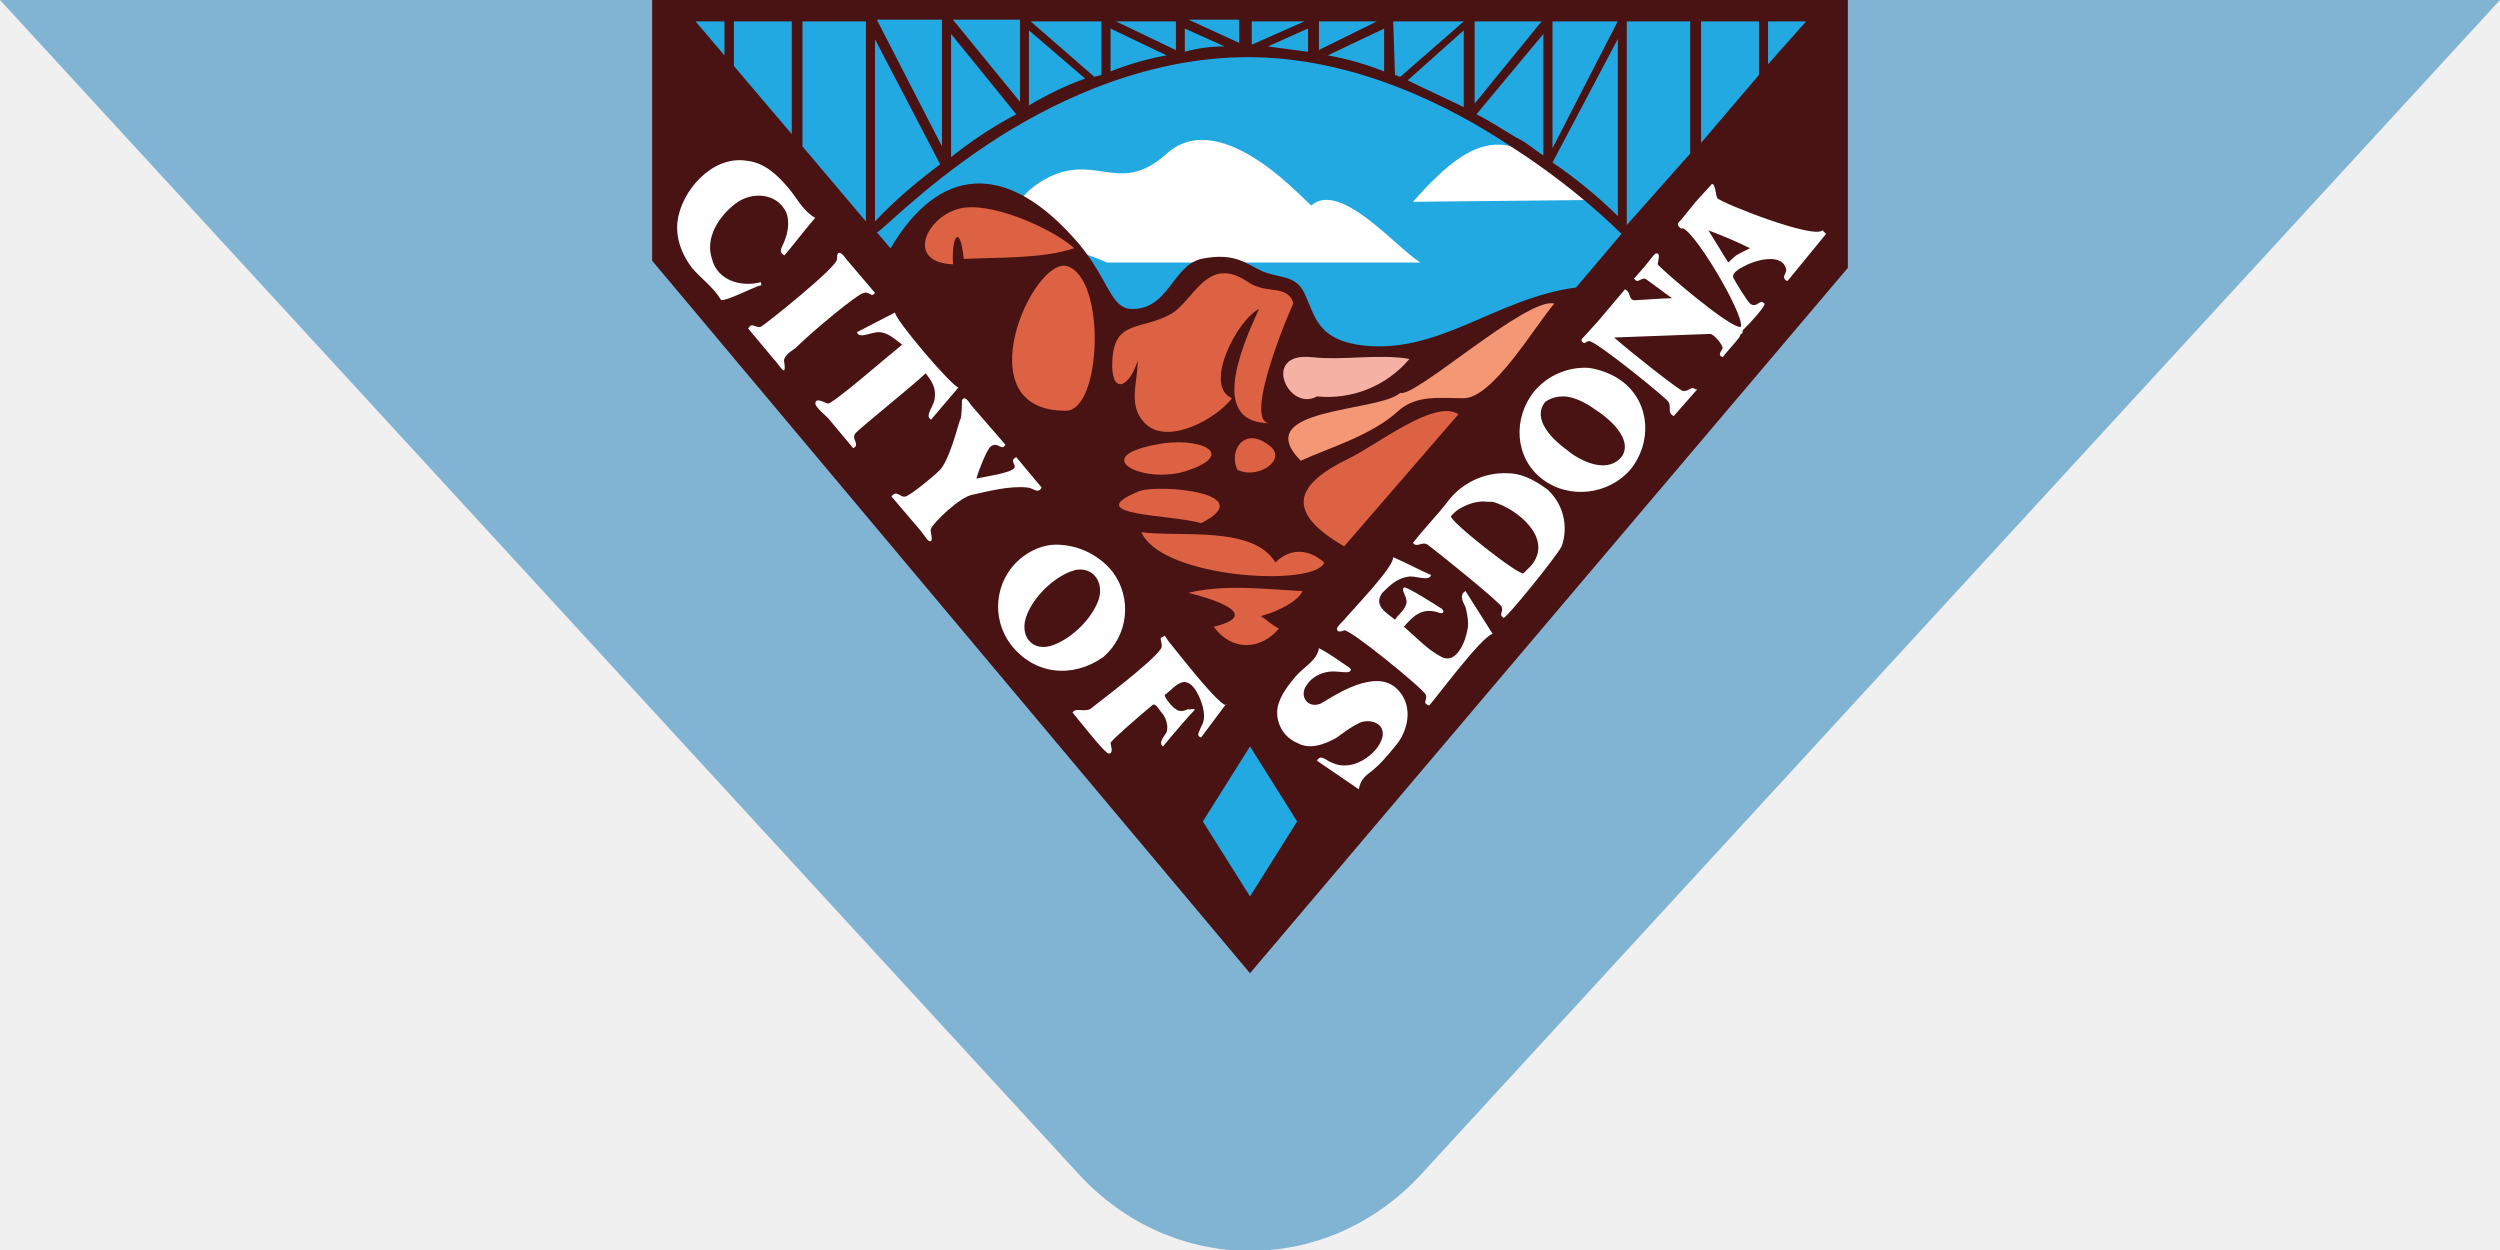
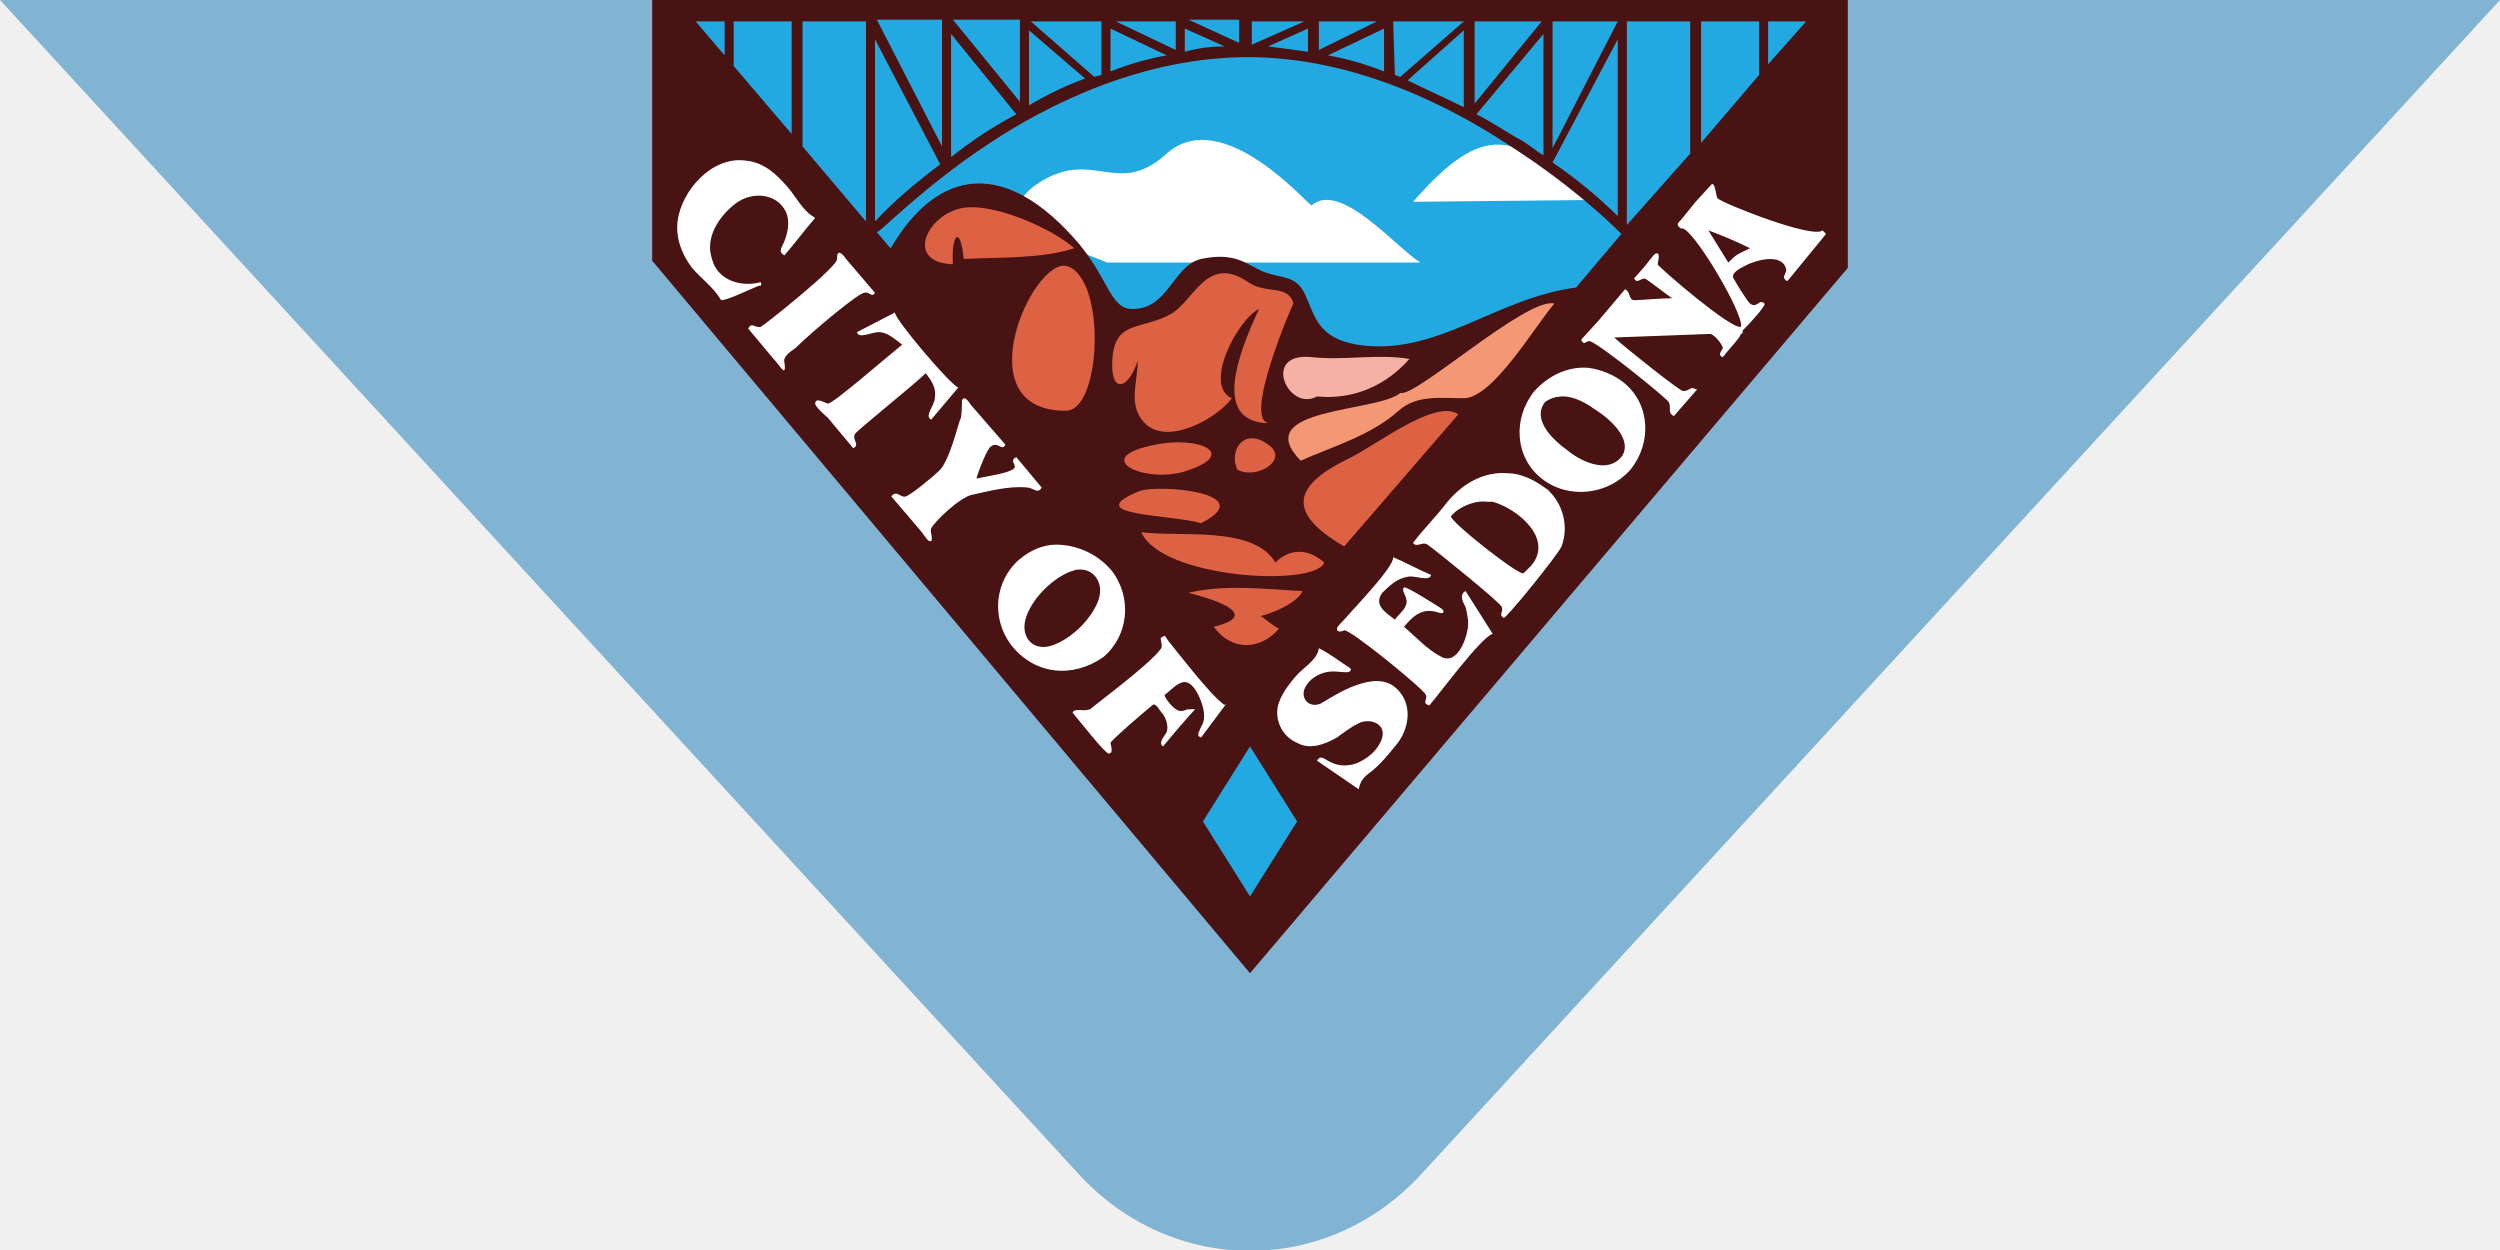
- <svg xmlns="http://www.w3.org/2000/svg" width="140" height="70" fill="none">
-   <g clip-path="url(#a)">
-     <path fill="#81B3D3" d="M140 0H0l60.36 65.7c5.28 5.8 14 5.8 19.28 0L140 0Z" />
-     <path fill="#23A9E1" d="M37.23.5 69.8 38.4 102.26.7 37.23.5Z" />
-     <path fill="#fff" d="M61.99 14.7h17.55c-1.32-.8-4.47-4.6-6.1-3.2-.1.1-4.96-5.7-8.1-2.9-2.75 2.5-4.06-.3-7.1 1.6-3.66 2.4 2.02 3.7 3.75 4.5Zm27.08-3.5-9.94.1c3.96-4.5 5.68-4 9.94-.1Z" />
-     <path fill="#491213" d="M99.01 3.6V1.2h2.13l-2.13 2.4ZM49.11 13c.1.1 2.43-2.4 6.18-4.9 3.45-2.3 8.72-4.9 14.6-4.9 5.9 0 11.27 2.7 14.72 5 3.75 2.4 6.09 4.8 6.19 4.9l-2.54 3c-4.56.6-7.81 3.9-12.27 3.2-2.24-.4-2.34-1.6-2.95-2.9-.5-1-1.32-.8-2.33-1.2-.91-.4-1.52-1.1-3.45-.7-1.62.4-1.83 2.9-3.96 2.8-1.11-.1-1.21-1.6-2.84-3.6-4.16-4.9-7.95-4.29-10.59.21L49.1 13ZM40.57 1.2v1.9l-1.62-1.9h1.62Zm54.68 0h3.25v3L95.26 8V1.2ZM91.1 12.6V1.2h3.55v7.4l-3.55 4Zm-.5-10.4v9.9a26.33 26.33 0 0 0-3.66-3l3.65-6.9Zm-4.17-.3v6.8c-.5-.3-.9-.7-1.52-1-.7-.4-1.42-.9-2.23-1.3l3.75-4.5Zm-4.46-.2V6c-1.01-.5-2.13-1-3.14-1.5l3.14-2.8Zm.61-.5h3.75l-3.75 4.6V1.2Zm4.36 0h3.65l-3.65 7.1V1.2Zm-8.93 0h3.96l-3.55 3.1c-.1 0-.2-.1-.3-.1l-.1-3Zm-.5.4V4c-1.02-.4-2.03-.7-3.15-.9l3.15-1.5Zm-4.26 0v1.3L71 2.6l2.24-1Zm-6.9 0 2.23 1c-.81 0-1.52.1-2.23.3V1.6Zm-4.16 0 3.14 1.5c-1.11.2-2.13.5-3.14.9V1.6Zm3.65 1.2L62.5 1.2h3.35v1.6Zm3.55-.4-2.84-1.3h2.84v1.3Zm.71-1.2h2.94L70.1 2.5V1.2Zm3.76 0h3.24l-3.24 1.6V1.2ZM61.28 4.3l-3.56-3.1h3.96v3l-.4.1Zm-3.66-2.6 3.15 2.7c-1.12.4-2.13.9-3.15 1.5V1.7Zm-4.36.2 3.65 4.5a22.9 22.9 0 0 0-3.65 2.4V1.9ZM49 2.2l3.65 7c-1.32 1-2.53 2-3.65 3.2V2.2Zm3.75 6L49.1 1.1h3.65v7.1Zm4.37-2.5-3.76-4.6h3.76v4.6ZM44.33 7.5 41.1 3.7V1.2h3.24v6.3Zm.61-6.3h3.55v11.2l-3.55-4.2v-7ZM36.52 0v14.6L70 54.5 103.48 15V0H36.52Z" />
-     <path fill="#23A9E1" d="M67.36 46 70 41.8l2.64 4.2L70 50.2 67.36 46Z" />
-     <path fill="#DC6243" d="M75.28 30.6c-3.45-2-2.64-3.5.2-4.9 1.52-.7 4.87-3.4 6.19-2.5l-6.4 7.4Zm-2.34 2.5c-2.03-.1-4.36-.4-6.39.1 1.22.3 4.26 1.2 1.42 1.9 1.02 1.4 2.64 1.3 3.65.1-.4-.2-.7-.5-1.01-.7 1.11-.3 2.13-.9 2.33-1.4Zm1.22-1.6c-.91-.8-1.93-.8-2.74 0-1.22-2.1-5.48-1.4-7.5-1.7 1.1 2.6 9.73 3.1 10.24 1.7Zm-6.9-2.2c-1.62-.5-6.9-.4-3.45-1.8 1.12-.4 6.8.1 3.45 1.8Zm2.03-3c-.5-1.1.4-2.4 1.72-1.4 1.22.8-.6 2-1.72 1.4Zm-2.94.1c-2.34.7-5.38-.8-1.63-1.5 2.34-.5 4.77.5 1.63 1.5.1 0-.1 0 0 0Zm-2.64-6.2c-.5 1.6-1.52 1.9-1.42 0 .1-2.3 1.62-1.7 3.25-2.6 1.31-.7 2.03-3.4 4.36-1.8 1.01.7 2.23.1 2.53 1.2 0-.1-2.94 6.7-1.31 6.7-3.25 0-1.83-3.8-.61-6.4-1.22.6-3.15 4.3-1.52 5-.82 1.1-3.45 2.6-4.77 1.5-1.12-1-.51-2.3-.51-3.6ZM59.65 23c-5.68 0-1.82-8.6.1-8.1 2.24.7 1.93 8.2-.1 8.1Zm-6.29-8.2c-2.64-.1-1.52-2.6.3-3.1 1.73-.5 5.28 1.1 6.5 2.2-1.83.6-4.16.5-6.19.6-.2-2-.7-1.3-.6.3Z" />
-     <path fill="#F49774" d="M72.84 25.8c-2.94-3 4.36-2.7 5.58-3.8.81.3 7.1-5.4 8.62-5-1.11 1.3-3.45 5.3-5.07 5.3-1.32 0-2.64-.2-3.65.7-1.52 1.4-3.96 2.1-5.48 2.8Z" />
-     <path fill="#F4B1A4" d="M73.75 22.2c-1.62.9-3.14-2.5-.3-2.2 1.83.2 3.75-.2 5.48.1a5.99 5.99 0 0 1-5.18 2.1Z" />
-     <path fill="#fff" d="M51.84 20.9c.3.4.6.8.5 1.4 0 .4-.6 1-.2 1.2l1.53-1.8c-.4-.1-3.55-3.8-3.55-4.2l-2.13 1.1c.1.4.8 0 1.21 0 .51 0 .92.4 1.32.7-1.11.9-3.85 3.3-4.16 3.3-.1 0-.7-.4-.7 0 0 .2.6.7.7.8l1.42 1.7c.4-.2-.1-.5.1-.8.1-.2 3.25-2.7 3.96-3.4Zm-3.45-4.5c.3-.1.4.3.61 0l-1.62-1.9c-.2-.3-.51-.6-.51 0 .1.4-4.06 3.7-4.26 3.8-.3.1-.5-.3-.71.1l1.42 1.7c.2.2.3.4.5.6.2.2.1-.4.1-.4-.1-.3.31-.6.62-.8 1.01-1 3.55-3.1 3.85-3.1Zm-5.78-.6c-1.12.3-2.44-.1-2.74-1.3-.4-1.2.4-2.4 1.32-3.1.91-.7 2.33-.6 2.84.5.2.5.1 1.1-.1 1.6-.1.3-.4.6 0 .8.6-.7 1.11-1.4 1.72-2.1-.7-.4-1.01-1.1-1.52-1.7-.6-.7-1.32-1.4-2.33-1.5-1.93-.3-3.65 1.7-3.86 3.4-.1.9.2 1.8.81 2.6.51.6 1.22 1.1 1.63 1.8.2.1 1.82-.7 2.13-.8.2 0 .1-.1.1-.2-.5.2 0 0 0 0Zm25.87 23.6c-.71-.5-2.64-3-3.05-3.5l-.2-.3-.2.1c-.1.1.1.4 0 .6-.5.8-3.75 3.2-3.96 3.4-.4.2-.8-.1-1.01.2.5.6 1.82 2.3 2.03 2.3.3 0 .1-.5.1-.6.1-.2 1.72-1.6 2.33-2.1.2-.2.4.3.61.5.2.3.3.7.2 1-.1.2-.5.6-.2.8.4-.5 1.52-1.8 1.73-2 .2-.2-.41 0-.3-.1-.21.1-.52.2-.72 0-.1 0-.71-.7-.6-.8.3-.2.6-.6 1-.7.62-.1 1.02 1 1.12 1.4.1.4.1.8-.1 1.1-.1.3-.3.5 0 .6l1.42-1.9c0 .1-.1.1-.2 0-.1 0 .1.1 0 0Zm-9.34-8.9c-.7 0-1.42.3-2.02.8a3.52 3.52 0 0 0-.51 4.8c1.32 1.7 3.45 1.9 5.17.7a3.52 3.52 0 0 0 .51-4.8 4.1 4.1 0 0 0-3.14-1.5Zm1.22 1.4c.92-.1 1.52.8 1.12 1.8-.4 1-1.42 2-2.44 2.4-1.21.5-2.03-.5-1.52-1.7.4-1 1.42-2 2.44-2.4.1 0 .2-.1.4-.1Zm-2.84-4.6c.3 0 .61.4.81 0l-1.42-1.7c-.4.2 0 .4-.1.6-.2.3-1.72.5-2.13.6.1-.4.61-1.7.81-1.8.4-.3.61.3.81-.1l-1.82-2.1c-.2-.2-.4-.7-.61-.4 0 0 0 1-.1 1.1-.1.2-.61 2.4-1.22 2.9-.3.3-1.52 1.3-1.83 1.4-.3.1-.5-.4-.8 0l1.62 1.9c.1.1.4.6.5.6.3.1 0-.6.1-.7.1-.3 1.63-1.8 2.34-1.9.91-.2 2.03-.5 3.04-.4.2 0-.2 0 0 0ZM82.07 34c.1.4.2.9.1 1.3-.1.6-.6 1.9-1.42 1.5-.8-.4-1.42-1.1-2.13-1.7.51-.6 1.02-1.1 1.93-.8.2.1.4 0 .2-.2-.3-.2-2.03-1.3-2.13-1.2-.2.2.3.6.1 1-.1.3-.4.5-.6.8-.51-.4-1.22-.8-.71-1.5.4-.4.8-.8 1.42-.9.4-.1 1.21.3 1.31-.1-.7-.3-1.42-.7-2.13-1 .1.5-2.23 2.9-2.73 3.5-.1.1-.41.4-.41.5 0 .3.4.1.4.1.31-.1 4.47 3.3 4.57 3.6.1.2-.1.4 0 .5 0 0 .1.1.2.1.3-.3 2.95-3.9 3.55-4l-1.52-2.4c-.4.2-.1.7 0 .9Zm-4.06 4.4c-1.31-.9-3.65.8-4.05 1-.71.3-1.22-.4-.81-1 .3-.5.9-.8 1.52-.8.2 0 .91.1.91 0 .1-.1.1-.1 0-.2-.6-.4-1.12-.8-1.72-1.1-.1.7-.92 1.1-1.32 1.6-.51.6-1.02 1.3-1.02 2s.4 1.4 1.12 1.7c.7.4 1.52.1 2.23-.3.4-.3.81-.6 1.22-.8.6-.3 1.52 0 1.32.8-.2.7-.92 1.3-1.63 1.5-.4.1-.8.1-1.21-.1-.3-.1-.61-.5-.82-.1l2.34 1.6c.1-.5.3-.7.7-1 .51-.4.92-.9 1.33-1.4.8-.9 1.11-2.5-.1-3.4Zm17.86-28.1c0 .1 0 .1 0 0l-.91 1-.81 1c-.2.2-.3.3 0 .5.5-.3 3.55 4.8 3.34 5.5-.5.2-4.56-3.3-4.66-3.5 0-.1.2-.7-.1-.6-.1 0-.51.6-.61.7l-.61.7c.2.3.3 0 .6 0 .2.1 1.22.9 1.53 1.1-.51 0-1.73.1-1.93.1-.6.1-.3-.4-.71-.6L89.48 18l-.91 1v.1c.2.2.1.1.4 0 .3-.1 4.36 3.2 4.46 3.4.2.3-.1.6.3.8l1.23-1.4c.1-.1.1-.1 0-.1-.3-.2-.3.1-.71.1-.3-.1-2.95-2.2-3.86-3l5.38-.2c.2 0 .7.6.7.8-.1.2-.3.4 0 .5.31-.4.62-.7.92-1.1l.1-.2c.1 0 .1-.1.1-.2l.1-.1c.31-.3 1.22-1.3 1.12-1.4-.3-.3-.4.3-.81 0-.2-.2-.81-1.2-.91-1.4-.2-.3.4-.6.6-.7.51-.3 2.14-.8 2.34.2 0 .2-.2.4-.1.5 0 0 .1.2.2.1l2.13-2.6-.2-.2c-.5.5-5.58-1.5-5.89-1.8-.1-.2-.1-.8-.3-.8Zm-.2 2.6c.8.3 1.52.6 2.33 1l-.6.3c-.21.1-.41.3-.62.5l-1.11-1.8Zm-6.7 7.7a3.7 3.7 0 0 0-3.04 1.3c-1.22 1.5-1.12 3.7.4 4.9 1.53 1.2 3.76.9 4.97-.5 1.22-1.5 1.12-3.7-.4-4.9-.5-.4-1.22-.7-1.93-.8Zm-1.42 1.6c.6 0 1.32.4 1.73.7.8.5 2.23 1.7 1.52 2.7 0-.1.1-.1-.1.1-.82.8-2.24.1-2.95-.5-.7-.5-2.03-1.7-1.21-2.7.3-.2.6-.3 1.01-.3Zm-3.14 4.3a4 4 0 0 0-3.35 1.6c-.61.8-1.32 1.5-1.93 2.3.2.3.5-.1.81.1.3.2 4.16 3.3 4.16 3.5.1.3-.2.4.1.6.1.1 2.94-3.4 3.25-4 .4-1.1.1-2.4-.81-3.2.1.1.2.1 0 0-.81-.6-1.52-.9-2.23-.9Zm-1.12 1.6h.3c1.42.4 3.45 2.1 2.13 3.6l-.4.4c-.2.2-4.26-3-4.06-3.2.4-.5 1.32-.9 2.03-.8Z" />
+ <svg xmlns="http://www.w3.org/2000/svg" width="140" height="70" viewBox="0 0 140 70" fill="none">
+   <g clip-path="url(#clip0_194_511)">
+     <path d="M140 0H0L60.362 65.7C65.638 71.5 74.362 71.5 79.638 65.7L140 0Z" fill="#81B3D3" />
+     <path d="M37.232 0.5L69.797 38.4L102.261 0.7L37.232 0.5Z" fill="#23A9E1" />
+     <path d="M61.986 14.7H79.536C78.218 13.9 75.073 10.1 73.449 11.5C73.348 11.6 68.478 5.8 65.333 8.6C62.594 11.1 61.275 8.3 58.232 10.2C54.58 12.6 60.261 13.9 61.986 14.7ZM89.073 11.2L79.13 11.3C83.087 6.8 84.812 7.3 89.073 11.2Z" fill="white" />
+     <path d="M99.014 3.6V1.2H101.145L99.014 3.6ZM49.101 13C49.203 13.1 51.536 10.6 55.29 8.1C58.739 5.8 64.014 3.2 69.898 3.2C75.783 3.2 81.159 5.9 84.609 8.2C88.362 10.6 90.696 13 90.797 13.1L88.261 16.1C83.696 16.7 80.449 20 75.986 19.3C73.754 18.9 73.652 17.7 73.043 16.4C72.536 15.4 71.725 15.6 70.71 15.2C69.797 14.8 69.188 14.1 67.261 14.5C65.638 14.9 65.435 17.4 63.304 17.3C62.188 17.2 62.087 15.7 60.464 13.7C56.304 8.8 52.511 9.41 49.873 13.91L49.101 13ZM40.58 1.2V3.1L38.956 1.2H40.58ZM95.261 1.2H98.507V4.2L95.261 8V1.2ZM91.101 12.6V1.2H94.652V8.6L91.101 12.6ZM90.594 2.2V12.1C89.478 11 88.261 10 86.942 9.1L90.594 2.2ZM86.435 1.9V8.7C85.927 8.4 85.522 8 84.913 7.7C84.203 7.3 83.493 6.8 82.681 6.4L86.435 1.9ZM81.971 1.7V6C80.957 5.5 79.841 5 78.826 4.5L81.971 1.7ZM82.58 1.2H86.333L82.58 5.8V1.2ZM86.942 1.2H90.594L86.942 8.3V1.2ZM78.014 1.2H81.971L78.42 4.3C78.319 4.3 78.217 4.2 78.116 4.2L78.014 1.2ZM77.507 1.6V4C76.493 3.6 75.478 3.3 74.362 3.1L77.507 1.6ZM73.246 1.6V2.9C72.536 2.8 71.826 2.7 71.014 2.6L73.246 1.6ZM66.348 1.6L68.58 2.6C67.768 2.6 67.058 2.7 66.348 2.9V1.6ZM62.188 1.6L65.333 3.1C64.217 3.3 63.203 3.6 62.188 4V1.6ZM65.841 2.8L62.493 1.2H65.841V2.8ZM69.391 2.4L66.551 1.1H69.391V2.4ZM70.101 1.2H73.043L70.101 2.5V1.2ZM73.855 1.2H77.101L73.855 2.8V1.2ZM61.275 4.3L57.725 1.2H61.681V4.2L61.275 4.3ZM57.623 1.7L60.768 4.4C59.652 4.8 58.638 5.3 57.623 5.9V1.7ZM53.261 1.9L56.913 6.4C55.594 7.1 54.377 7.9 53.261 8.8V1.9ZM49 2.2L52.652 9.2C51.333 10.2 50.116 11.2 49 12.4V2.2ZM52.754 8.2L49.101 1.1H52.754V8.2ZM57.116 5.7L53.362 1.1H57.116V5.7ZM44.333 7.5L41.087 3.7V1.2H44.333V7.5ZM44.942 1.2H48.493V12.4L44.942 8.2V1.2ZM36.522 0V14.6L70 54.5L103.478 15V0H36.522Z" fill="#491213" />
+     <path d="M67.362 46L70 41.8L72.638 46L70 50.2L67.362 46Z" fill="#23A9E1" />
+     <path d="M75.275 30.6C71.826 28.6 72.638 27.1 75.478 25.7C77 25 80.348 22.3 81.667 23.2L75.275 30.6ZM72.942 33.1C70.913 33 68.58 32.7 66.551 33.2C67.768 33.5 70.811 34.4 67.971 35.1C68.985 36.5 70.609 36.4 71.623 35.2C71.217 35 70.913 34.7 70.609 34.5C71.725 34.2 72.739 33.6 72.942 33.1ZM74.159 31.5C73.246 30.7 72.232 30.7 71.42 31.5C70.203 29.4 65.942 30.1 63.913 29.8C65.029 32.4 73.652 32.9 74.159 31.5ZM67.261 29.3C65.638 28.8 60.362 28.9 63.812 27.5C64.927 27.1 70.609 27.6 67.261 29.3ZM69.29 26.3C68.782 25.2 69.696 23.9 71.014 24.9C72.232 25.7 70.406 26.9 69.29 26.3ZM66.348 26.4C64.014 27.1 60.971 25.6 64.725 24.9C67.058 24.4 69.493 25.4 66.348 26.4C66.449 26.4 66.246 26.4 66.348 26.4ZM63.71 20.2C63.203 21.8 62.188 22.1 62.29 20.2C62.391 17.9 63.913 18.5 65.536 17.6C66.855 16.9 67.565 14.2 69.898 15.8C70.913 16.5 72.13 15.9 72.435 17C72.435 16.9 69.493 23.7 71.116 23.7C67.87 23.7 69.29 19.9 70.507 17.3C69.29 17.9 67.362 21.6 68.985 22.3C68.174 23.4 65.536 24.9 64.217 23.8C63.101 22.8 63.71 21.5 63.71 20.2ZM59.652 23C53.971 23 57.826 14.4 59.754 14.9C61.985 15.6 61.681 23.1 59.652 23ZM53.362 14.8C50.725 14.7 51.84 12.2 53.667 11.7C55.391 11.2 58.942 12.8 60.159 13.9C58.333 14.5 56 14.4 53.971 14.5C53.768 12.5 53.261 13.2 53.362 14.8Z" fill="#DC6243" />
+     <path d="M72.841 25.8C69.899 22.8 77.203 23.1 78.42 22C79.232 22.3 85.522 16.6 87.043 17C85.928 18.3 83.594 22.3 81.971 22.3C80.652 22.3 79.333 22.1 78.319 23C76.797 24.4 74.362 25.1 72.841 25.8Z" fill="#F49774" />
+     <path d="M73.754 22.2C72.13 23.1 70.609 19.7 73.449 20C75.275 20.2 77.203 19.8 78.928 20.1C77.609 21.6 75.783 22.4 73.754 22.2Z" fill="#F4B1A4" />
+     <path d="M51.841 20.9C52.145 21.3 52.449 21.7 52.348 22.3C52.348 22.7 51.739 23.3 52.145 23.5L53.667 21.7C53.261 21.6 50.116 17.9 50.116 17.5L47.986 18.6C48.087 19 48.797 18.6 49.203 18.6C49.71 18.6 50.116 19 50.522 19.3C49.406 20.2 46.667 22.6 46.362 22.6C46.261 22.6 45.652 22.2 45.652 22.6C45.652 22.8 46.261 23.3 46.362 23.4L47.783 25.1C48.188 24.9 47.681 24.6 47.884 24.3C47.986 24.1 51.13 21.6 51.841 20.9ZM48.391 16.4C48.696 16.3 48.797 16.7 49 16.4L47.377 14.5C47.174 14.2 46.87 13.9 46.87 14.5C46.971 14.9 42.812 18.2 42.609 18.3C42.304 18.4 42.102 18 41.899 18.4C42.406 19 42.812 19.5 43.319 20.1C43.522 20.3 43.623 20.5 43.826 20.7C44.029 20.9 43.928 20.3 43.928 20.3C43.826 20 44.232 19.7 44.536 19.5C45.551 18.5 48.087 16.4 48.391 16.4ZM42.609 15.8C41.493 16.1 40.174 15.7 39.87 14.5C39.464 13.3 40.275 12.1 41.188 11.4C42.102 10.7 43.522 10.8 44.029 11.9C44.232 12.4 44.13 13 43.928 13.5C43.826 13.8 43.522 14.1 43.928 14.3C44.536 13.6 45.044 12.9 45.652 12.2C44.942 11.8 44.638 11.1 44.13 10.5C43.522 9.8 42.812 9.1 41.797 9C39.87 8.7 38.145 10.7 37.942 12.4C37.841 13.3 38.145 14.2 38.754 15C39.261 15.6 39.971 16.1 40.377 16.8C40.58 16.9 42.203 16.1 42.507 16C42.71 16 42.609 15.9 42.609 15.8C42.609 15.8 42.102 16 42.609 15.8ZM68.478 39.4C67.768 38.9 65.841 36.4 65.435 35.9L65.232 35.6L65.029 35.7C64.928 35.8 65.13 36.1 65.029 36.3C64.522 37.1 61.275 39.5 61.072 39.7C60.667 39.9 60.261 39.6 60.058 39.9C60.565 40.5 61.884 42.2 62.087 42.2C62.391 42.2 62.188 41.7 62.188 41.6C62.29 41.4 63.913 40 64.522 39.5C64.725 39.3 64.928 39.8 65.13 40C65.333 40.3 65.435 40.7 65.333 41C65.232 41.2 64.826 41.6 65.13 41.8C65.536 41.3 66.652 40 66.855 39.8C67.058 39.6 66.449 39.8 66.551 39.7C66.348 39.8 66.043 39.9 65.841 39.7C65.739 39.7 65.13 39 65.232 38.9C65.536 38.7 65.841 38.3 66.246 38.2C66.855 38.1 67.261 39.2 67.362 39.6C67.464 40 67.464 40.4 67.261 40.7C67.159 41 66.957 41.2 67.261 41.3L68.681 39.4C68.681 39.5 68.58 39.5 68.478 39.4C68.58 39.5 68.377 39.4 68.478 39.4ZM59.145 30.5C58.435 30.5 57.725 30.8 57.116 31.3C55.696 32.5 55.493 34.6 56.609 36.1C57.928 37.8 60.058 38 61.783 36.8C63.203 35.6 63.406 33.5 62.29 32C61.478 31 60.261 30.5 59.145 30.5ZM60.362 31.9C61.275 31.8 61.884 32.7 61.478 33.7C61.072 34.7 60.058 35.7 59.044 36.1C57.826 36.6 57.014 35.6 57.522 34.4C57.928 33.4 58.942 32.4 59.957 32C60.058 32 60.16 31.9 60.362 31.9ZM57.522 27.3C57.826 27.3 58.13 27.7 58.333 27.3L56.913 25.6C56.507 25.8 56.913 26 56.812 26.2C56.609 26.5 55.087 26.7 54.681 26.8C54.783 26.4 55.29 25.1 55.493 25C55.899 24.7 56.102 25.3 56.304 24.9L54.478 22.8C54.275 22.6 54.072 22.1 53.87 22.4C53.87 22.4 53.87 23.4 53.768 23.5C53.667 23.7 53.16 25.9 52.551 26.4C52.246 26.7 51.029 27.7 50.725 27.8C50.42 27.9 50.217 27.4 49.913 27.8L51.536 29.7C51.638 29.8 51.942 30.3 52.044 30.3C52.348 30.4 52.044 29.7 52.145 29.6C52.246 29.3 53.768 27.8 54.478 27.7C55.391 27.5 56.507 27.2 57.522 27.3C57.725 27.3 57.319 27.3 57.522 27.3ZM82.073 34C82.174 34.4 82.275 34.9 82.174 35.3C82.073 35.9 81.565 37.2 80.754 36.8C79.942 36.4 79.333 35.7 78.623 35.1C79.13 34.5 79.638 34 80.551 34.3C80.754 34.4 80.957 34.3 80.754 34.1C80.449 33.9 78.725 32.8 78.623 32.9C78.42 33.1 78.928 33.5 78.725 33.9C78.623 34.2 78.319 34.4 78.116 34.7C77.609 34.3 76.899 33.9 77.406 33.2C77.812 32.8 78.217 32.4 78.826 32.3C79.232 32.2 80.043 32.6 80.145 32.2C79.435 31.9 78.725 31.5 78.014 31.2C78.116 31.7 75.783 34.1 75.275 34.7C75.174 34.8 74.87 35.1 74.87 35.2C74.87 35.5 75.275 35.3 75.275 35.3C75.58 35.2 79.739 38.6 79.841 38.9C79.942 39.1 79.739 39.3 79.841 39.4C79.841 39.4 79.942 39.5 80.043 39.5C80.348 39.2 82.986 35.6 83.594 35.5C83.087 34.7 82.58 33.9 82.073 33.1C81.667 33.3 81.971 33.8 82.073 34ZM78.014 38.4C76.696 37.5 74.362 39.2 73.957 39.4C73.246 39.7 72.739 39 73.145 38.4C73.449 37.9 74.058 37.6 74.667 37.6C74.87 37.6 75.58 37.7 75.58 37.6C75.681 37.5 75.681 37.5 75.58 37.4C74.971 37 74.464 36.6 73.855 36.3C73.754 37 72.942 37.4 72.536 37.9C72.029 38.5 71.522 39.2 71.522 39.9C71.522 40.6 71.928 41.3 72.638 41.6C73.348 42 74.159 41.7 74.87 41.3C75.275 41 75.681 40.7 76.087 40.5C76.696 40.2 77.609 40.5 77.406 41.3C77.203 42 76.493 42.6 75.783 42.8C75.377 42.9 74.971 42.9 74.565 42.7C74.261 42.6 73.957 42.2 73.754 42.6L76.087 44.2C76.189 43.7 76.391 43.5 76.797 43.2C77.304 42.8 77.71 42.3 78.116 41.8C78.928 40.9 79.232 39.3 78.014 38.4ZM95.87 10.3C95.87 10.4 95.87 10.4 95.87 10.3L94.957 11.3L94.145 12.3C93.942 12.5 93.841 12.6 94.145 12.8C94.652 12.5 97.696 17.6 97.493 18.3C96.986 18.5 92.928 15 92.826 14.8C92.826 14.7 93.029 14.1 92.725 14.2C92.623 14.2 92.217 14.8 92.116 14.9L91.507 15.6C91.71 15.9 91.812 15.6 92.116 15.6C92.319 15.7 93.333 16.5 93.638 16.7C93.13 16.7 91.913 16.8 91.71 16.8C91.102 16.9 91.406 16.4 91 16.2L89.478 18L88.565 19C88.565 19 88.565 19 88.565 19.1C88.768 19.3 88.667 19.2 88.971 19.1C89.275 19 93.333 22.3 93.435 22.5C93.638 22.8 93.333 23.1 93.739 23.3L94.957 21.9C95.058 21.8 95.058 21.8 94.957 21.8C94.652 21.6 94.652 21.9 94.246 21.9C93.942 21.8 91.304 19.7 90.391 18.9L95.768 18.7C95.971 18.7 96.478 19.3 96.478 19.5C96.377 19.7 96.174 19.9 96.478 20C96.783 19.6 97.087 19.3 97.391 18.9L97.493 18.7C97.594 18.7 97.594 18.6 97.594 18.5L97.696 18.4C98 18.1 98.913 17.1 98.812 17C98.507 16.7 98.406 17.3 98 17C97.797 16.8 97.188 15.8 97.087 15.6C96.884 15.3 97.493 15 97.696 14.9C98.203 14.6 99.826 14.1 100.029 15.1C100.029 15.3 99.826 15.5 99.928 15.6C99.928 15.6 100.029 15.8 100.13 15.7L102.261 13.1C102.159 13 102.159 13 102.058 12.9C101.551 13.4 96.478 11.4 96.174 11.1C96.073 10.9 96.073 10.3 95.87 10.3ZM95.667 12.9C96.478 13.2 97.188 13.5 98 13.9C97.797 14 97.594 14.1 97.391 14.2C97.189 14.3 96.986 14.5 96.783 14.7L95.667 12.9ZM88.971 20.6C87.855 20.5 86.739 21 85.928 21.9C84.71 23.4 84.812 25.6 86.333 26.8C87.855 28 90.087 27.7 91.304 26.3C92.522 24.8 92.42 22.6 90.899 21.4C90.391 21 89.681 20.7 88.971 20.6ZM87.551 22.2C88.159 22.2 88.87 22.6 89.275 22.9C90.087 23.4 91.507 24.6 90.797 25.6C90.797 25.5 90.899 25.5 90.696 25.7C89.884 26.5 88.464 25.8 87.754 25.2C87.043 24.7 85.725 23.5 86.536 22.5C86.841 22.3 87.145 22.2 87.551 22.2ZM84.406 26.5C83.188 26.4 81.971 27 81.058 28.1C80.449 28.9 79.739 29.6 79.13 30.4C79.333 30.7 79.638 30.3 79.942 30.5C80.246 30.7 84.102 33.8 84.102 34C84.203 34.3 83.899 34.4 84.203 34.6C84.304 34.7 87.145 31.2 87.449 30.6C87.855 29.5 87.551 28.2 86.638 27.4C86.739 27.5 86.841 27.5 86.638 27.4C85.826 26.8 85.116 26.5 84.406 26.5ZM83.29 28.1C83.391 28.1 83.493 28.1 83.594 28.1C85.014 28.5 87.043 30.2 85.725 31.7C85.522 31.9 85.725 31.7 85.319 32.1C85.116 32.3 81.058 29.1 81.261 28.9C81.667 28.4 82.58 28 83.29 28.1Z" fill="white" />
  </g>
  <defs>
-     <clipPath id="a">
-       <path fill="#fff" d="M0 0h140v70H0z" />
+     <clipPath id="clip0_194_511">
+       <rect width="140" height="70" fill="white" />
    </clipPath>
  </defs>
</svg>
